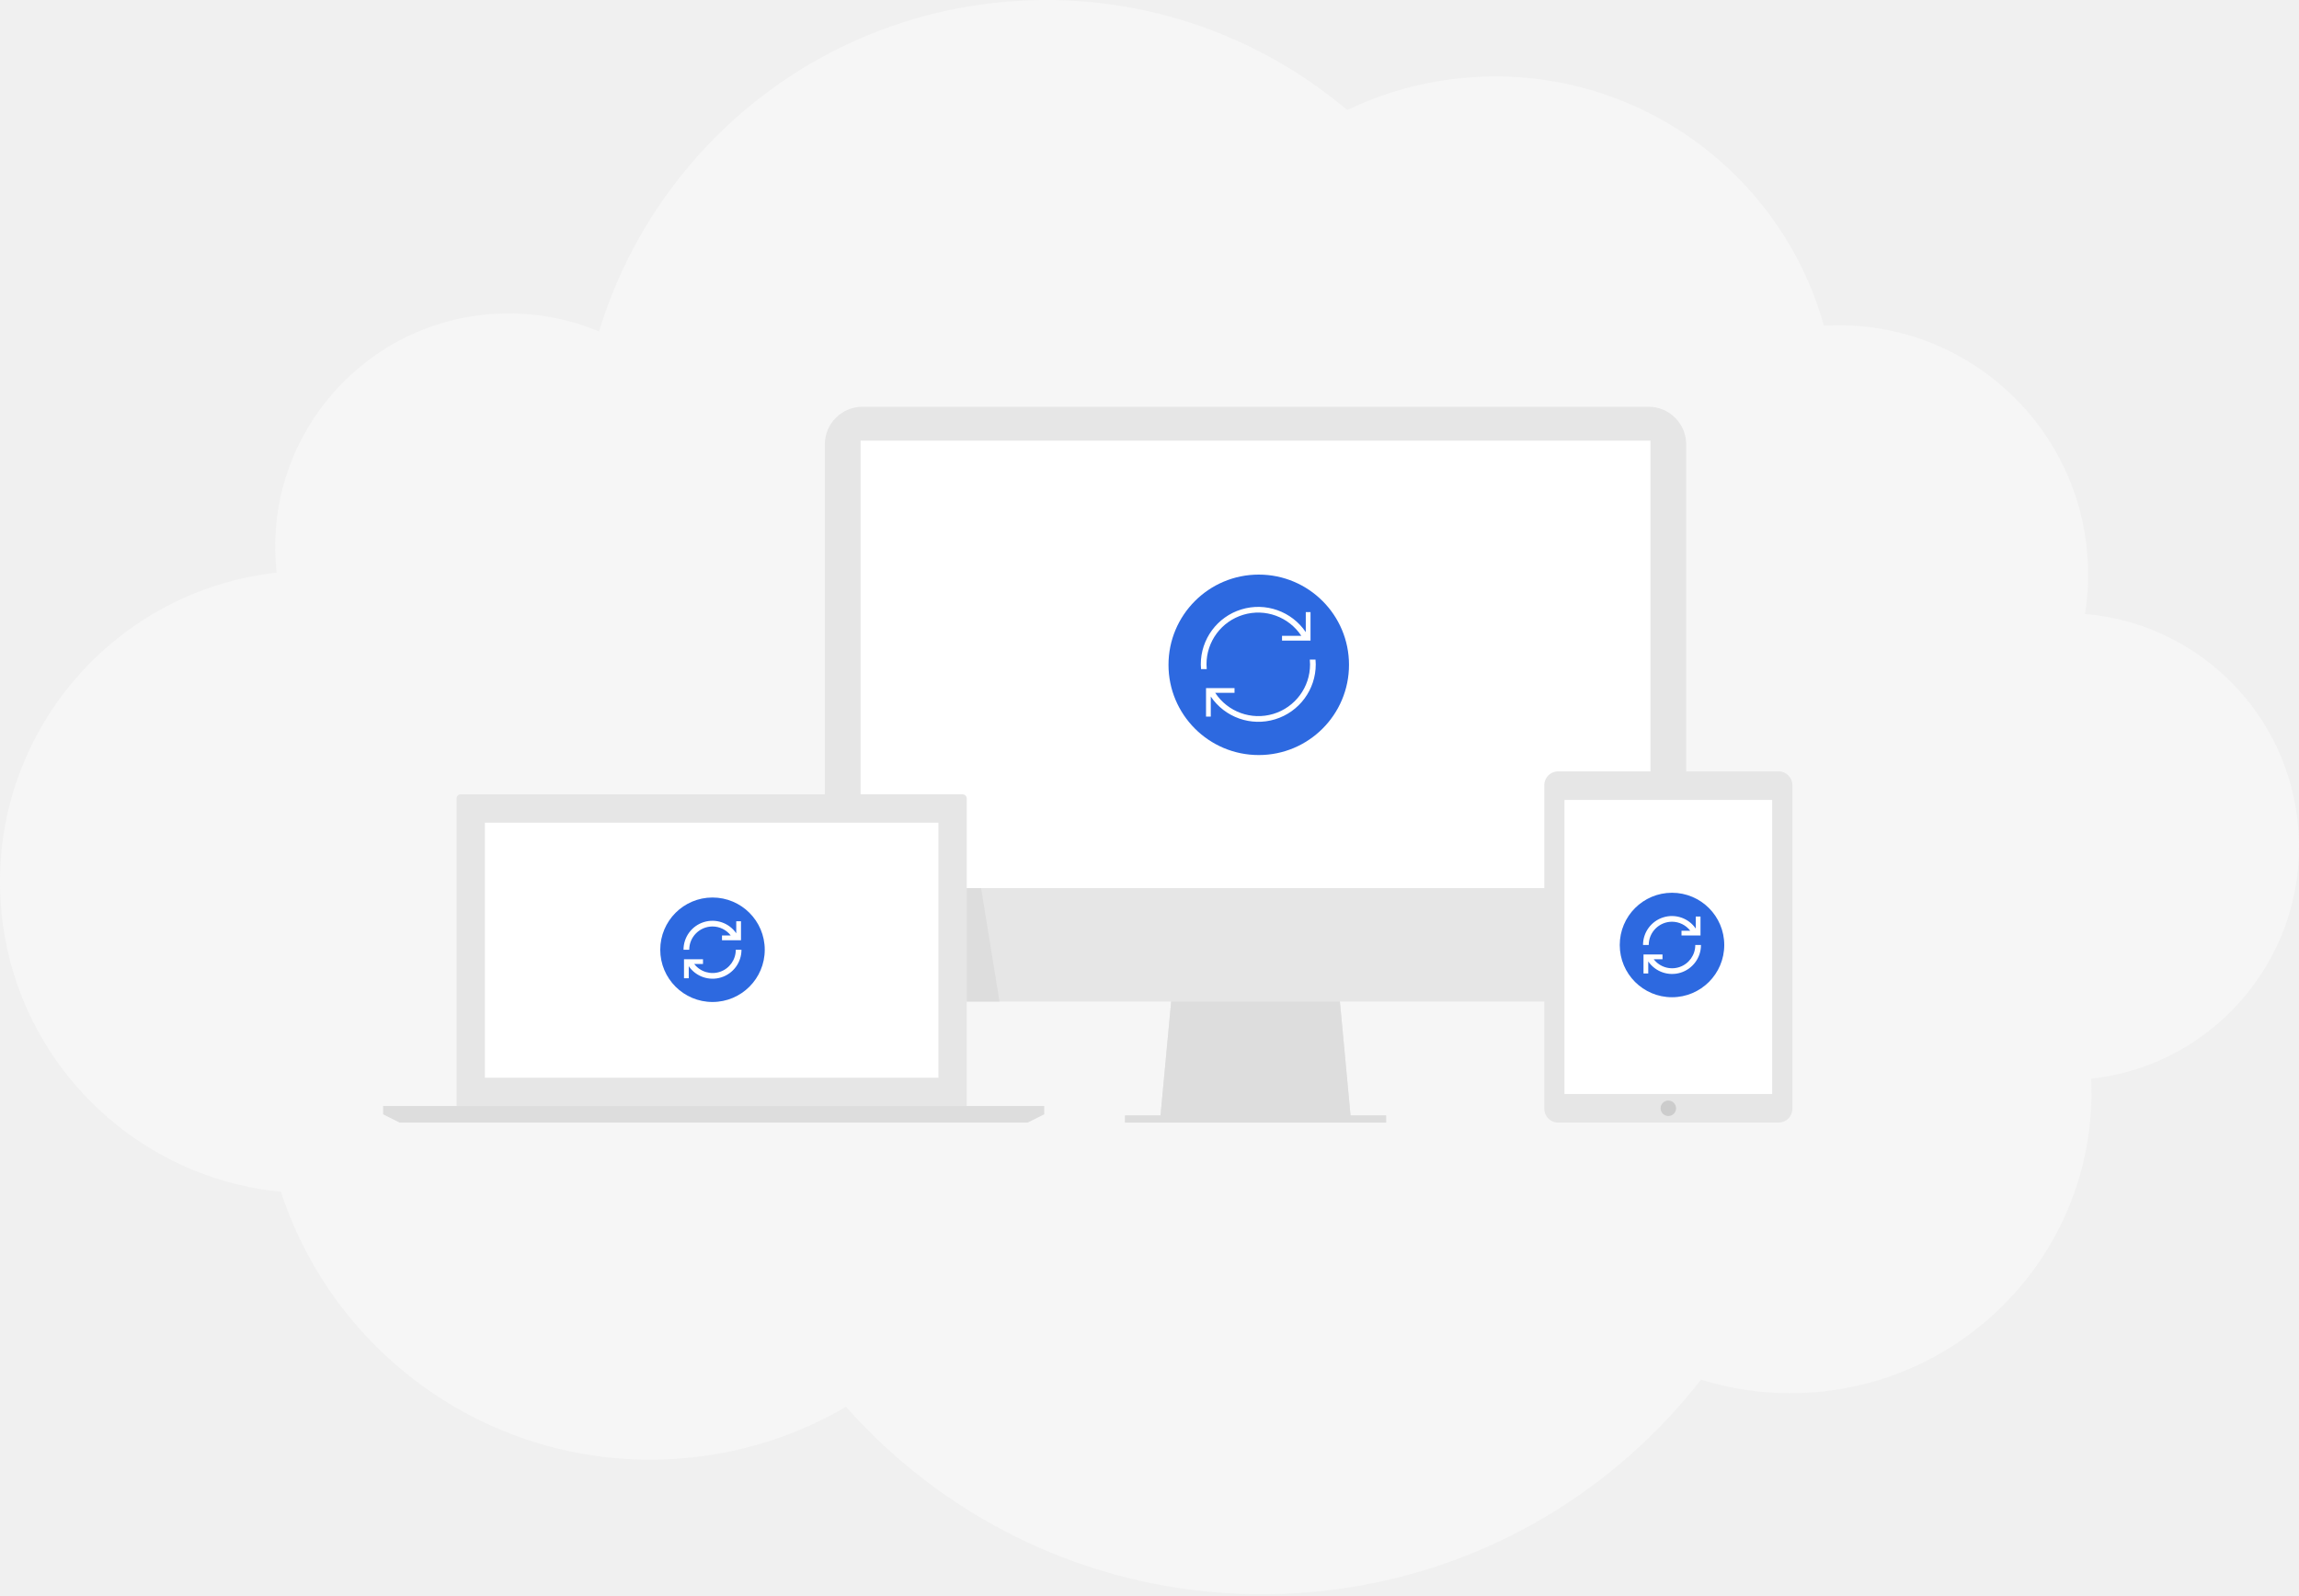
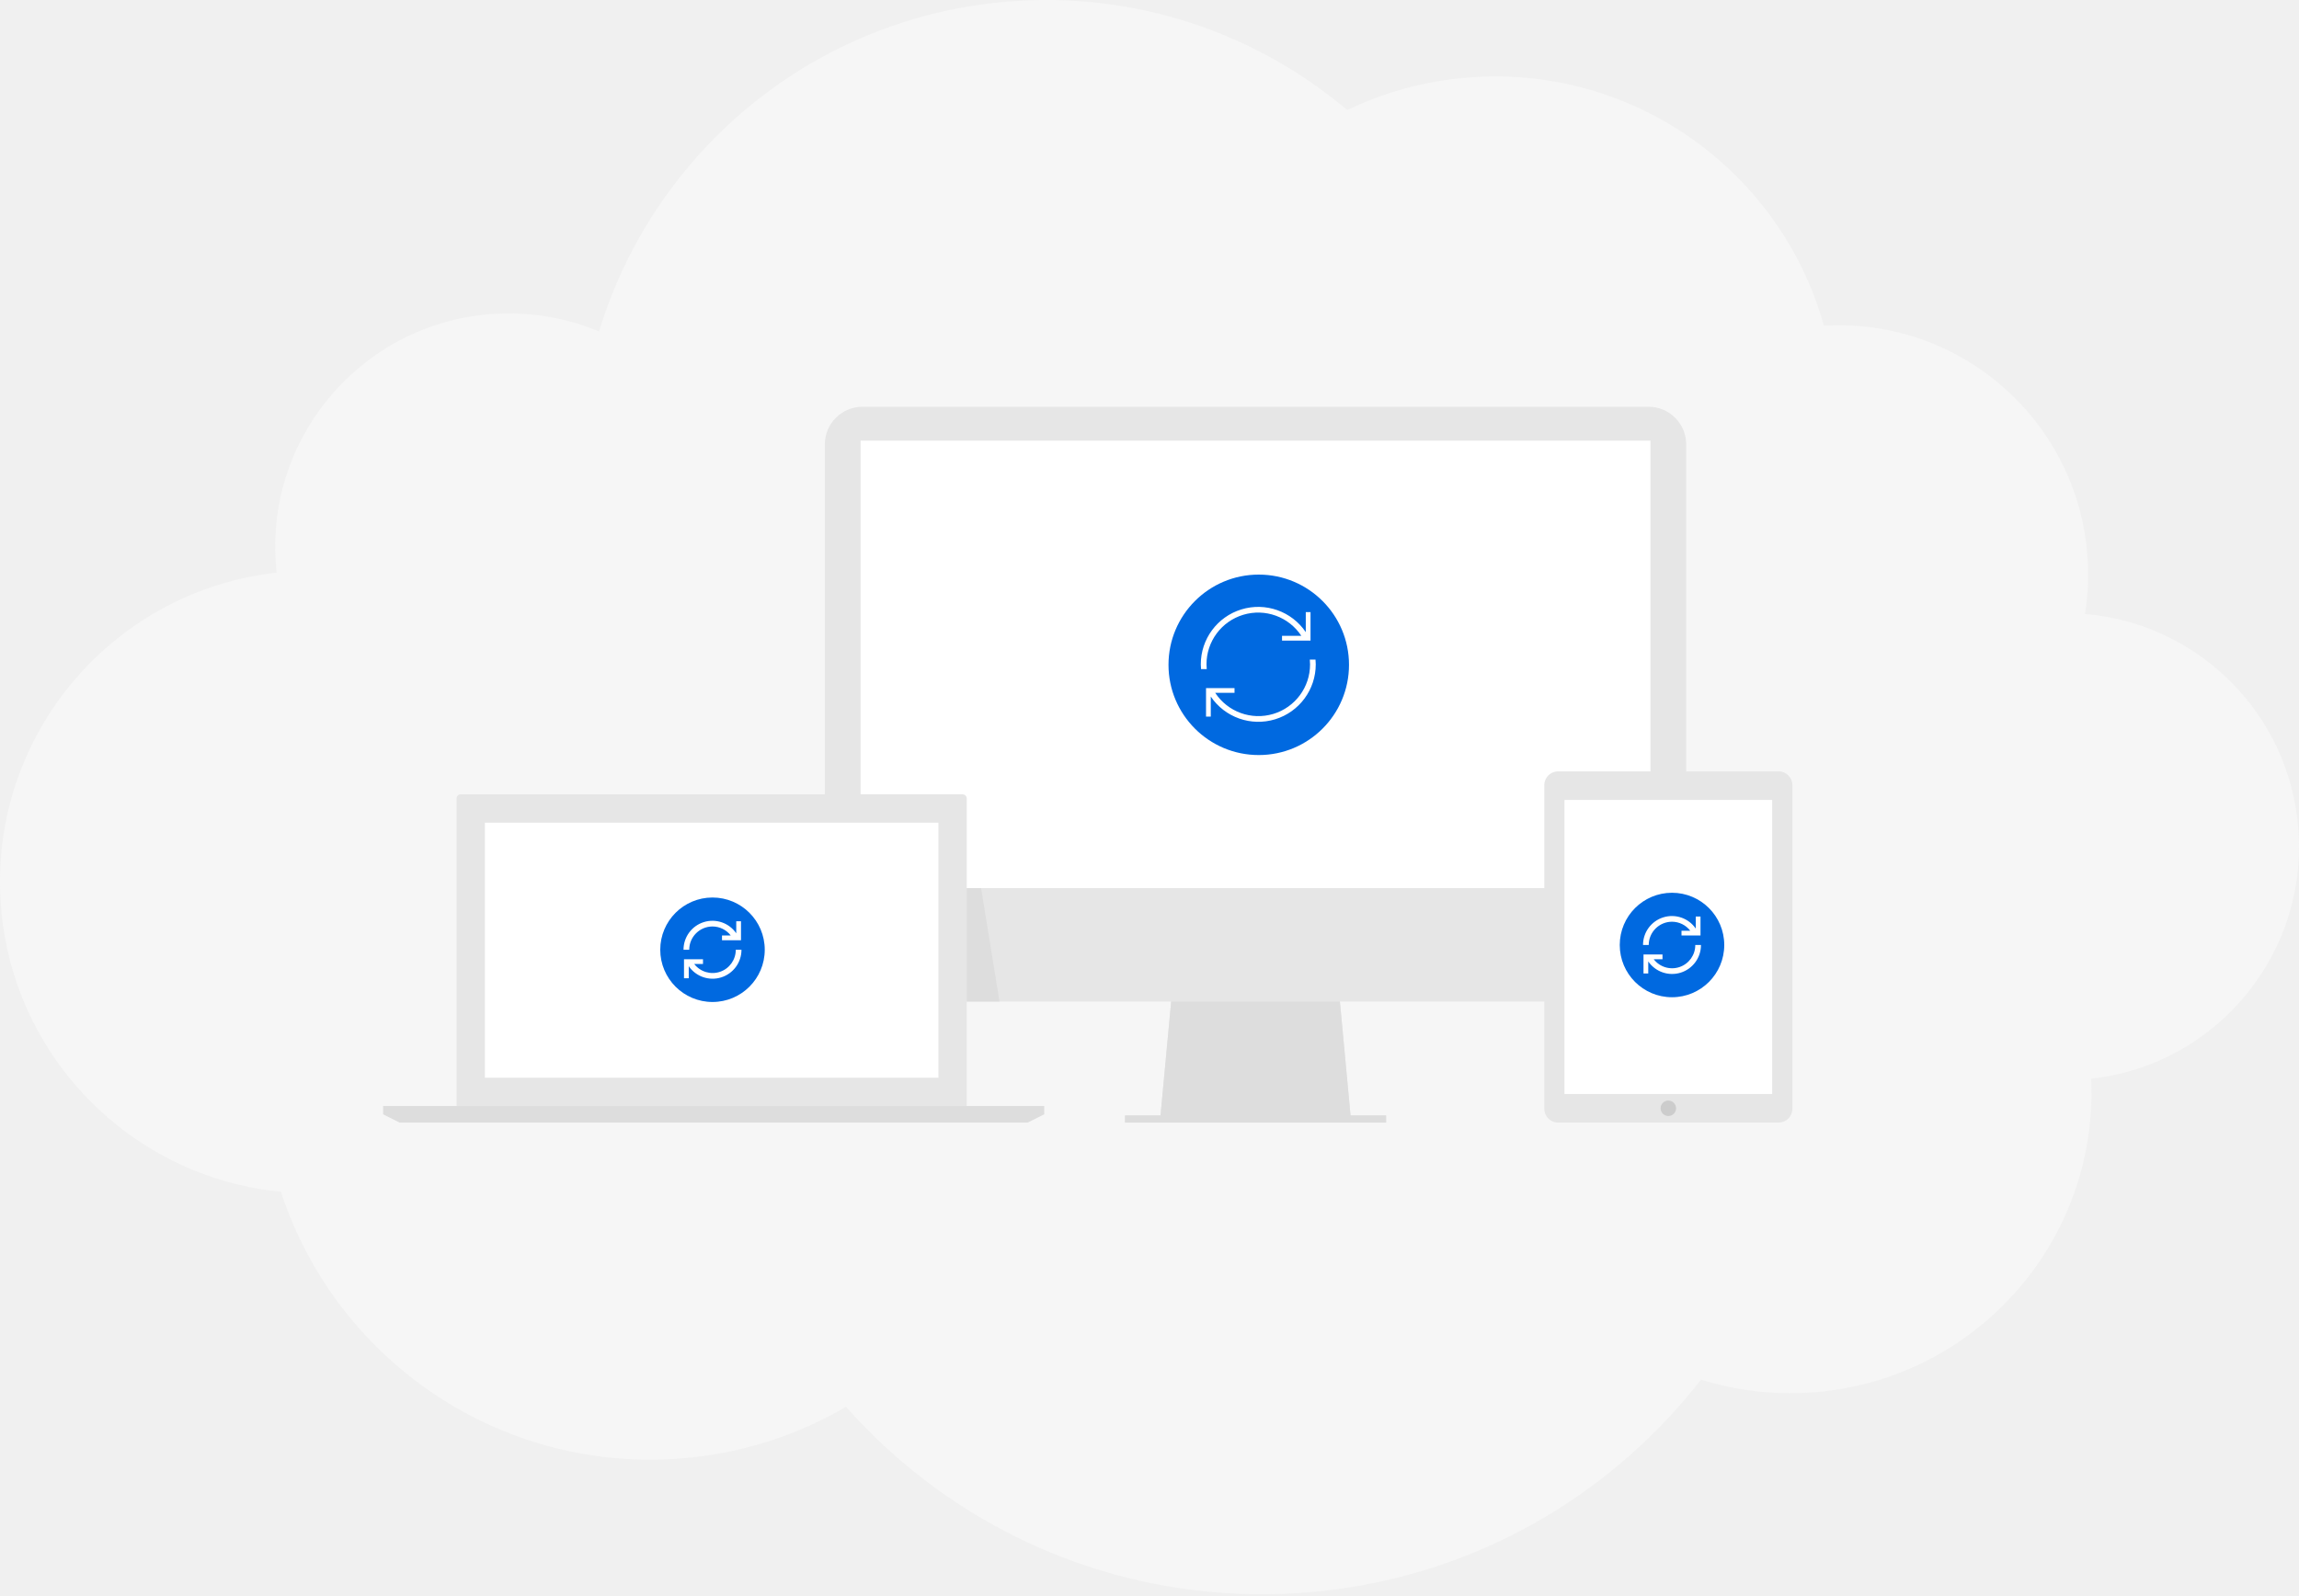
<svg xmlns="http://www.w3.org/2000/svg" width="484" height="336" viewBox="0 0 484 336">
  <g>
    <circle cx="265.734" cy="218.715" r="117.002" transform="translate(-12.363 15.952) rotate(-3.36)" fill="#f6f6f6" />
    <circle cx="434.842" cy="178.293" r="49.157" transform="translate(-9.703 25.795) rotate(-3.36)" fill="#f6f6f6" />
    <circle cx="107.096" cy="115.159" r="49.157" transform="translate(-6.566 6.475) rotate(-3.36)" fill="#f6f6f6" />
    <circle cx="314.772" cy="87.94" r="71.845" transform="translate(-4.613 18.602) rotate(-3.36)" fill="#f6f6f6" />
    <circle cx="65.544" cy="185.728" r="65.542" transform="translate(-10.774 4.161) rotate(-3.36)" fill="#f6f6f6" />
    <circle cx="376.973" cy="230.045" r="63.333" transform="translate(-12.836 22.492) rotate(-3.36)" fill="#f6f6f6" />
    <circle cx="387.12" cy="120.976" r="52.482" transform="translate(-6.425 22.899) rotate(-3.36)" fill="#f6f6f6" />
    <circle cx="136.893" cy="225.634" r="81.743" transform="translate(-12.99 8.412) rotate(-3.36)" fill="#f6f6f6" />
    <circle cx="220.23" cy="98.316" r="98.313" transform="translate(-5.384 13.078) rotate(-3.36)" fill="#f6f6f6" />
  </g>
  <g>
    <path d="M347.073,85.659h-165.5a7.919,7.919,0,0,0-7.919,7.919V202.991a7.919,7.919,0,0,0,7.919,7.919h64.989L244.321,234.9h-7.478v1.5H291.8v-1.5h-7.478l-2.243-23.989h64.989a7.918,7.918,0,0,0,7.918-7.919V93.577A7.918,7.918,0,0,0,347.073,85.659Z" fill="#e6e6e6" />
    <rect x="181.18" y="92.786" width="166.288" height="94.23" fill="#fff" />
    <polygon points="246.565 210.91 244.321 234.899 236.844 234.899 236.844 236.394 291.804 236.394 291.804 234.899 284.327 234.899 282.084 210.91 246.565 210.91" fill="#ddd" />
  </g>
  <g>
    <rect x="325.114" y="162.438" width="52.232" height="73.956" rx="2.902" ry="2.902" fill="#e6e6e6" />
    <circle cx="351.229" cy="233.385" r="1.629" fill="#ccc" />
    <rect x="329.364" y="168.456" width="43.73" height="61.92" fill="#fff" />
  </g>
  <g>
    <path d="M203.528,232.915V168.144a.87.87,0,0,0-.87-.87H96.985a.87.87,0,0,0-.87.87v64.771Z" fill="#e6e6e6" />
    <rect x="102.083" y="173.241" width="95.478" height="53.706" fill="#fff" />
    <polygon points="80.655 234.655 84.134 236.394 216.359 236.394 219.839 234.655 219.839 232.915 80.655 232.915 80.655 234.655" fill="#ddd" />
  </g>
-   <circle cx="265" cy="140" r="19" fill="#2d69e0" />
+   <circle cx="265" cy="140" r="19" fill="#0069e0" />
  <g>
    <path d="M254,139.9a10.878,10.878,0,0,1,19.967-6H269.9v1h6.009l-.009-.019V128.9h-1v4.217a12.087,12.087,0,0,0-22.1,6.783c0,.337.023.669.05,1h1.2C254.021,140.57,254,140.237,254,139.9Z" fill="#fff" />
    <path d="M276.95,138.9h-1.2c.03.33.051.663.051,1a10.878,10.878,0,0,1-19.967,6H259.9v-1h-6.009l.009.019V150.9h1v-4.217A12.087,12.087,0,0,0,277,139.9C277,139.563,276.977,139.231,276.95,138.9Z" fill="#fff" />
  </g>
  <g>
-     <circle cx="150" cy="200" r="11" fill="#2d69e0" />
+     <circle cx="150" cy="200" r="11" fill="#0069e0" />
    <g>
      <g>
        <path d="M150,195.1a4.866,4.866,0,0,1,3.848,1.9H152v1h4v-4h-1v2.537A6.086,6.086,0,0,0,143.9,200h1.2A4.905,4.905,0,0,1,150,195.1Z" fill="#fff" />
        <path d="M154.9,200a4.882,4.882,0,0,1-8.748,3H148v-1h-4v4h1v-2.537A6.086,6.086,0,0,0,156.1,200Z" fill="#fff" />
      </g>
      <rect x="143" y="191" width="16" height="16" fill="none" />
    </g>
  </g>
  <g>
-     <circle cx="352" cy="199" r="11" fill="#2d69e0" />
+     <circle cx="352" cy="199" r="11" fill="#0069e0" />
    <g>
      <g>
        <path d="M352,194.1a4.866,4.866,0,0,1,3.848,1.9H354v1h4v-4h-1v2.537A6.086,6.086,0,0,0,345.9,199h1.2A4.905,4.905,0,0,1,352,194.1Z" fill="#fff" />
        <path d="M356.9,199a4.882,4.882,0,0,1-8.748,3H350v-1h-4v4h1v-2.537A6.086,6.086,0,0,0,358.1,199Z" fill="#fff" />
      </g>
      <rect x="345" y="190" width="16" height="16" fill="none" />
    </g>
  </g>
  <polygon points="210.425 210.91 203.528 210.91 203.528 187.016 206.548 187.016 210.425 210.91" fill="#ddd" />
</svg>
